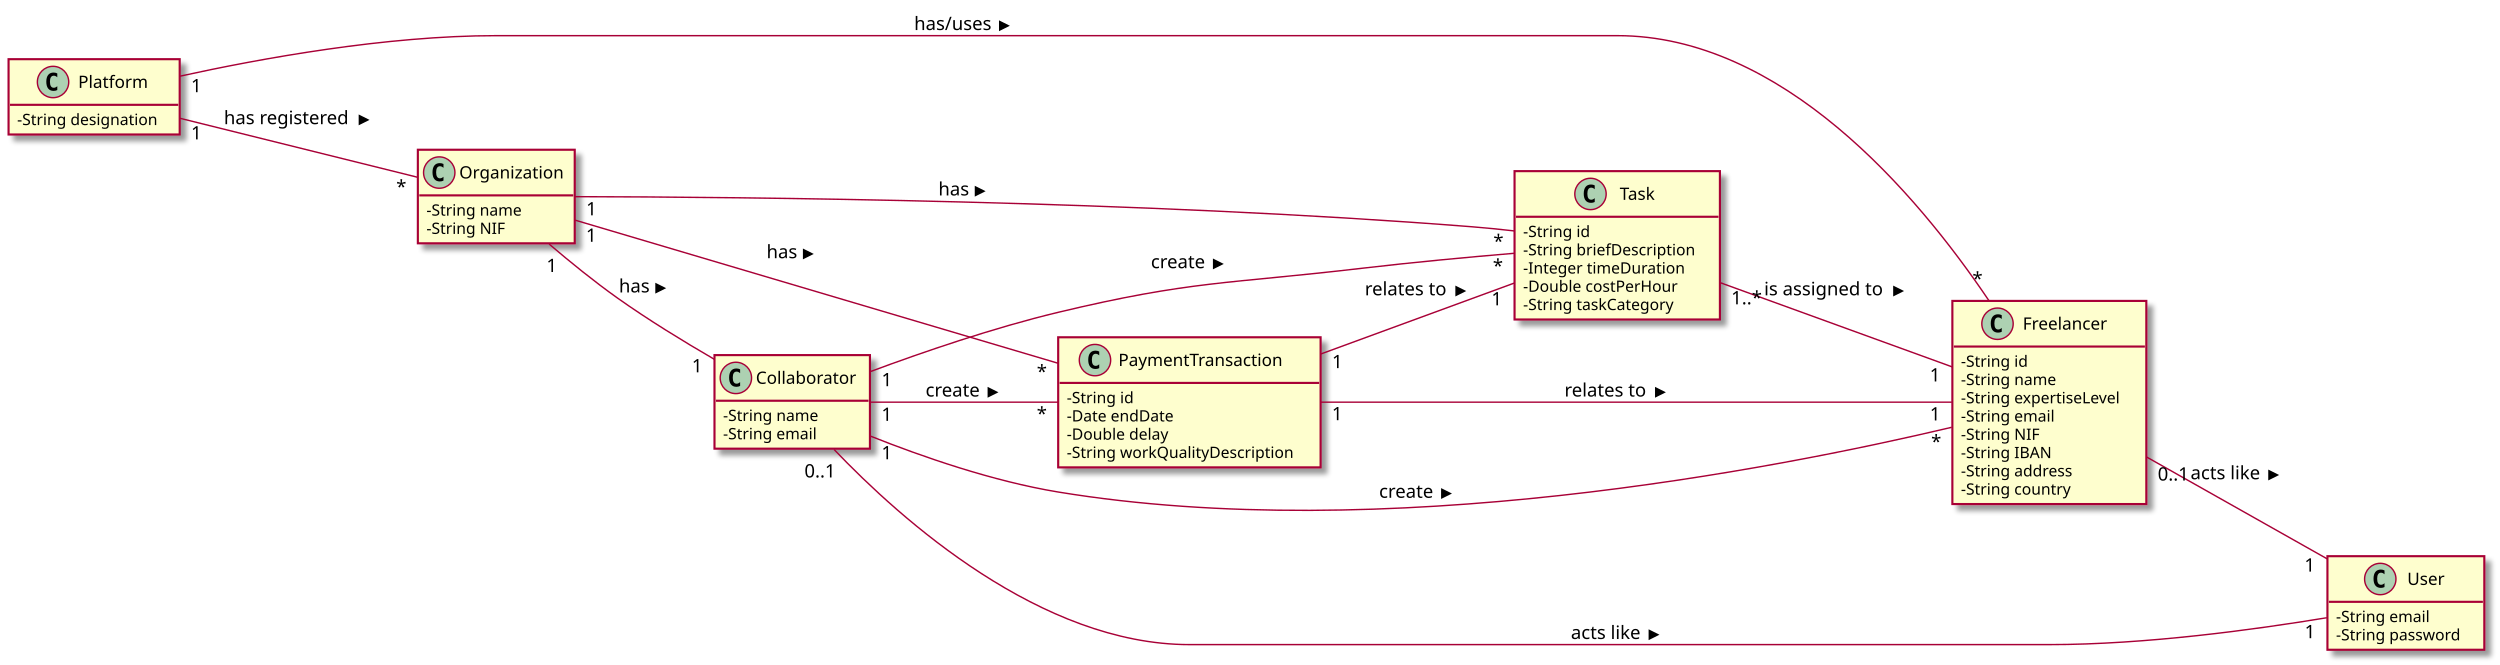
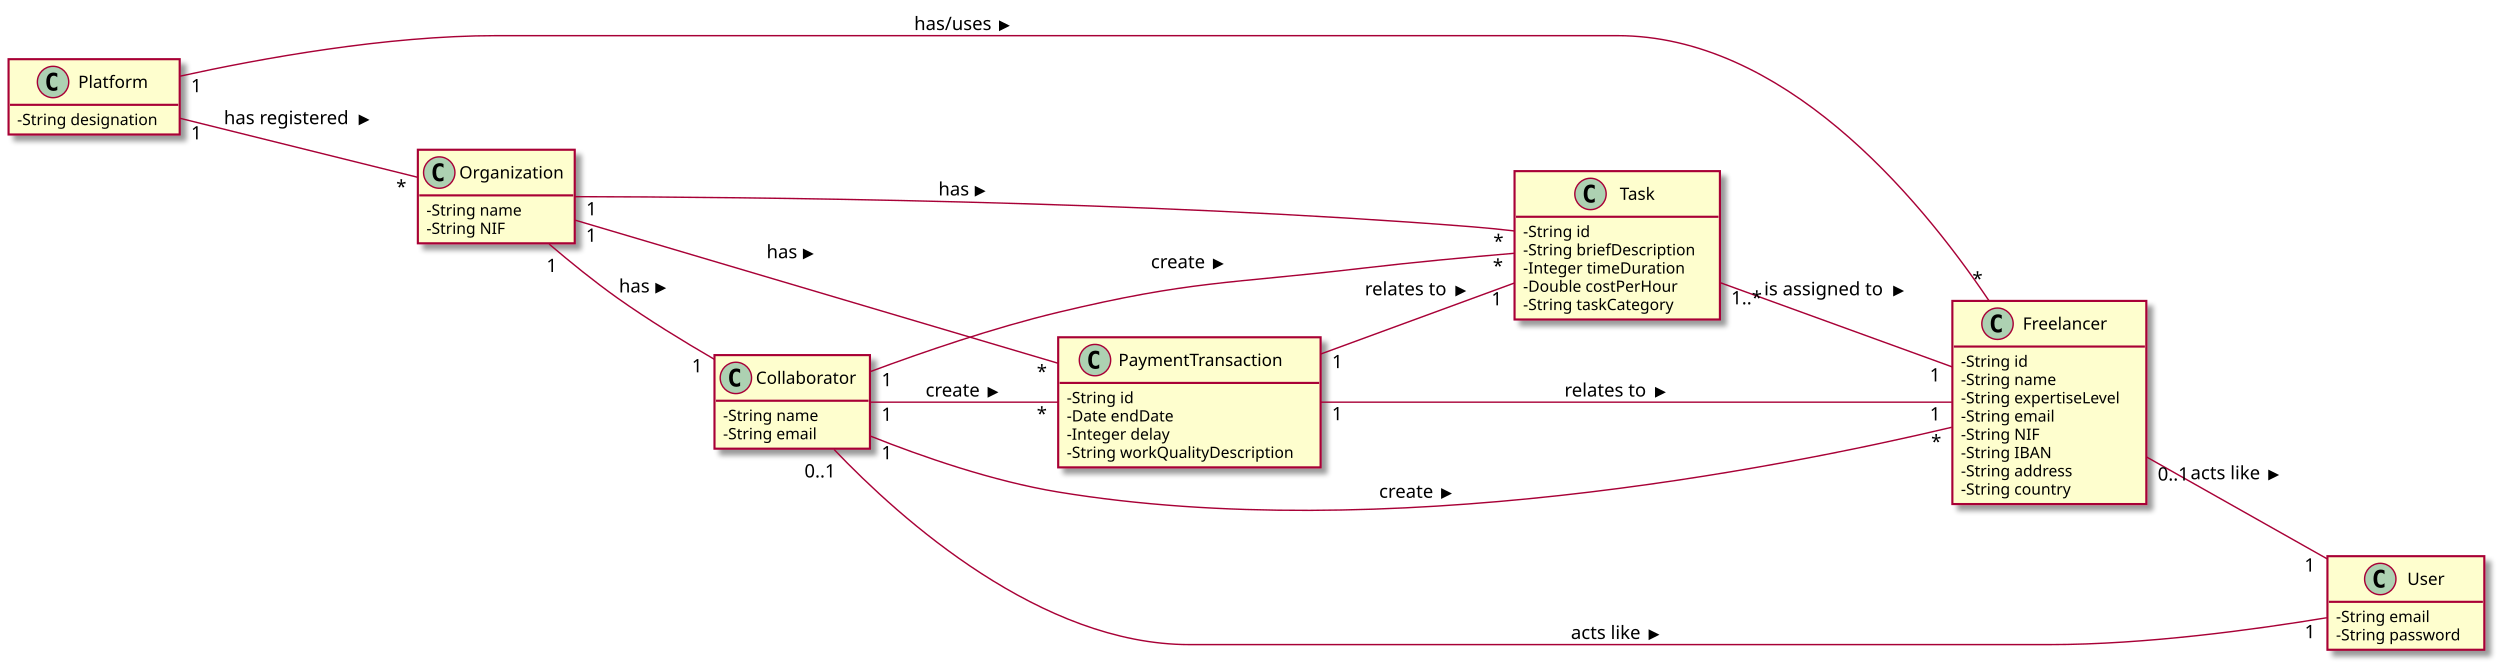
<svg xmlns="http://www.w3.org/2000/svg" contentScriptType="application/ecmascript" contentStyleType="text/css" height="466px" preserveAspectRatio="none" style="width:1753px;height:466px;" version="1.1" viewBox="0 0 1753 466" width="1753px" zoomAndPan="magnify">
  <defs>
-     <filter height="300%" id="fx4rfh7g1pk5a" width="300%" x="-1" y="-1">
+     <filter height="300%" id="f6mkc2n0ti83v" width="300%" x="-1" y="-1">
      <feGaussianBlur result="blurOut" stdDeviation="2.0" />
      <feColorMatrix in="blurOut" result="blurOut2" type="matrix" values="0 0 0 0 0 0 0 0 0 0 0 0 0 0 0 0 0 0 .4 0" />
      <feOffset dx="4.0" dy="4.0" in="blurOut2" result="blurOut3" />
      <feBlend in="SourceGraphic" in2="blurOut3" mode="normal" />
    </filter>
  </defs>
  <g>
-     <rect fill="#FEFECE" filter="url(#fx4rfh7g1pk5a)" height="52.805" id="Platform" style="stroke: #A80036; stroke-width: 1.5;" width="120" x="6" y="41.5" />
+     <rect fill="#FEFECE" filter="url(#f6mkc2n0ti83v)" height="52.805" id="Platform" style="stroke: #A80036; stroke-width: 1.5;" width="120" x="6" y="41.5" />
    <ellipse cx="37.2" cy="57.5" fill="#ADD1B2" rx="11" ry="11" style="stroke: #A80036; stroke-width: 1.0;" />
    <path d="M40.169,63.141 Q39.591,63.438 38.95,63.586 Q38.309,63.734 37.606,63.734 Q35.106,63.734 33.786,62.086 Q32.466,60.438 32.466,57.312 Q32.466,54.188 33.786,52.531 Q35.106,50.875 37.606,50.875 Q38.309,50.875 38.958,51.031 Q39.606,51.188 40.169,51.484 L40.169,54.203 Q39.544,53.625 38.95,53.352 Q38.356,53.078 37.731,53.078 Q36.388,53.078 35.7,54.148 Q35.013,55.219 35.013,57.312 Q35.013,59.406 35.7,60.477 Q36.388,61.547 37.731,61.547 Q38.356,61.547 38.95,61.273 Q39.544,61 40.169,60.422 L40.169,63.141 Z " />
    <text fill="#000000" font-family="sans-serif" font-size="12" lengthAdjust="spacingAndGlyphs" textLength="52" x="54.8" y="61.654">Platform</text>
    <line style="stroke: #A80036; stroke-width: 1.5;" x1="7" x2="125" y1="73.5" y2="73.5" />
    <text fill="#000000" font-family="sans-serif" font-size="11" lengthAdjust="spacingAndGlyphs" textLength="108" x="12" y="87.71">-String designation</text>
-     <rect fill="#FEFECE" filter="url(#fx4rfh7g1pk5a)" height="65.609" id="Organization" style="stroke: #A80036; stroke-width: 1.5;" width="110" x="293" y="105" />
+     <rect fill="#FEFECE" filter="url(#f6mkc2n0ti83v)" height="65.609" id="Organization" style="stroke: #A80036; stroke-width: 1.5;" width="110" x="293" y="105" />
    <ellipse cx="308" cy="121" fill="#ADD1B2" rx="11" ry="11" style="stroke: #A80036; stroke-width: 1.0;" />
    <path d="M310.969,126.641 Q310.391,126.938 309.75,127.086 Q309.109,127.234 308.406,127.234 Q305.906,127.234 304.586,125.586 Q303.266,123.938 303.266,120.812 Q303.266,117.688 304.586,116.031 Q305.906,114.375 308.406,114.375 Q309.109,114.375 309.758,114.531 Q310.406,114.688 310.969,114.984 L310.969,117.703 Q310.344,117.125 309.75,116.852 Q309.156,116.578 308.531,116.578 Q307.188,116.578 306.5,117.648 Q305.812,118.719 305.812,120.812 Q305.812,122.906 306.5,123.977 Q307.188,125.047 308.531,125.047 Q309.156,125.047 309.75,124.773 Q310.344,124.5 310.969,123.922 L310.969,126.641 Z " />
    <text fill="#000000" font-family="sans-serif" font-size="12" lengthAdjust="spacingAndGlyphs" textLength="78" x="322" y="125.154">Organization</text>
    <line style="stroke: #A80036; stroke-width: 1.5;" x1="294" x2="402" y1="137" y2="137" />
    <text fill="#000000" font-family="sans-serif" font-size="11" lengthAdjust="spacingAndGlyphs" textLength="74" x="299" y="151.21">-String name</text>
    <text fill="#000000" font-family="sans-serif" font-size="11" lengthAdjust="spacingAndGlyphs" textLength="59" x="299" y="164.015">-String NIF</text>
-     <rect fill="#FEFECE" filter="url(#fx4rfh7g1pk5a)" height="65.609" id="Collaborator" style="stroke: #A80036; stroke-width: 1.5;" width="109" x="501" y="249" />
+     <rect fill="#FEFECE" filter="url(#f6mkc2n0ti83v)" height="65.609" id="Collaborator" style="stroke: #A80036; stroke-width: 1.5;" width="109" x="501" y="249" />
    <ellipse cx="516" cy="265" fill="#ADD1B2" rx="11" ry="11" style="stroke: #A80036; stroke-width: 1.0;" />
    <path d="M518.969,270.641 Q518.391,270.938 517.75,271.086 Q517.109,271.234 516.406,271.234 Q513.906,271.234 512.586,269.586 Q511.266,267.938 511.266,264.812 Q511.266,261.688 512.586,260.031 Q513.906,258.375 516.406,258.375 Q517.109,258.375 517.758,258.531 Q518.406,258.688 518.969,258.984 L518.969,261.703 Q518.344,261.125 517.75,260.852 Q517.156,260.578 516.531,260.578 Q515.188,260.578 514.5,261.648 Q513.812,262.719 513.812,264.812 Q513.812,266.906 514.5,267.977 Q515.188,269.047 516.531,269.047 Q517.156,269.047 517.75,268.773 Q518.344,268.5 518.969,267.922 L518.969,270.641 Z " />
    <text fill="#000000" font-family="sans-serif" font-size="12" lengthAdjust="spacingAndGlyphs" textLength="77" x="530" y="269.154">Collaborator</text>
    <line style="stroke: #A80036; stroke-width: 1.5;" x1="502" x2="609" y1="281" y2="281" />
    <text fill="#000000" font-family="sans-serif" font-size="11" lengthAdjust="spacingAndGlyphs" textLength="74" x="507" y="295.21">-String name</text>
    <text fill="#000000" font-family="sans-serif" font-size="11" lengthAdjust="spacingAndGlyphs" textLength="73" x="507" y="308.015">-String email</text>
-     <rect fill="#FEFECE" filter="url(#fx4rfh7g1pk5a)" height="65.609" id="User" style="stroke: #A80036; stroke-width: 1.5;" width="110" x="1632" y="390" />
+     <rect fill="#FEFECE" filter="url(#f6mkc2n0ti83v)" height="65.609" id="User" style="stroke: #A80036; stroke-width: 1.5;" width="110" x="1632" y="390" />
    <ellipse cx="1669.05" cy="406" fill="#ADD1B2" rx="11" ry="11" style="stroke: #A80036; stroke-width: 1.0;" />
    <path d="M1672.019,411.641 Q1671.441,411.938 1670.8,412.086 Q1670.159,412.234 1669.456,412.234 Q1666.956,412.234 1665.636,410.586 Q1664.316,408.938 1664.316,405.812 Q1664.316,402.688 1665.636,401.031 Q1666.956,399.375 1669.456,399.375 Q1670.159,399.375 1670.808,399.531 Q1671.456,399.688 1672.019,399.984 L1672.019,402.703 Q1671.394,402.125 1670.8,401.852 Q1670.206,401.578 1669.581,401.578 Q1668.237,401.578 1667.55,402.648 Q1666.862,403.719 1666.862,405.812 Q1666.862,407.906 1667.55,408.977 Q1668.237,410.047 1669.581,410.047 Q1670.206,410.047 1670.8,409.773 Q1671.394,409.5 1672.019,408.922 L1672.019,411.641 Z " />
    <text fill="#000000" font-family="sans-serif" font-size="12" lengthAdjust="spacingAndGlyphs" textLength="29" x="1687.95" y="410.154">User</text>
    <line style="stroke: #A80036; stroke-width: 1.5;" x1="1633" x2="1741" y1="422" y2="422" />
    <text fill="#000000" font-family="sans-serif" font-size="11" lengthAdjust="spacingAndGlyphs" textLength="73" x="1638" y="436.21">-String email</text>
    <text fill="#000000" font-family="sans-serif" font-size="11" lengthAdjust="spacingAndGlyphs" textLength="98" x="1638" y="449.015">-String password</text>
-     <rect fill="#FEFECE" filter="url(#fx4rfh7g1pk5a)" height="142.438" id="Freelancer" style="stroke: #A80036; stroke-width: 1.5;" width="136" x="1369" y="211" />
+     <rect fill="#FEFECE" filter="url(#f6mkc2n0ti83v)" height="142.438" id="Freelancer" style="stroke: #A80036; stroke-width: 1.5;" width="136" x="1369" y="211" />
    <ellipse cx="1400.65" cy="227" fill="#ADD1B2" rx="11" ry="11" style="stroke: #A80036; stroke-width: 1.0;" />
    <path d="M1403.619,232.641 Q1403.041,232.938 1402.4,233.086 Q1401.759,233.234 1401.056,233.234 Q1398.556,233.234 1397.236,231.586 Q1395.916,229.938 1395.916,226.812 Q1395.916,223.688 1397.236,222.031 Q1398.556,220.375 1401.056,220.375 Q1401.759,220.375 1402.408,220.531 Q1403.056,220.688 1403.619,220.984 L1403.619,223.703 Q1402.994,223.125 1402.4,222.852 Q1401.806,222.578 1401.181,222.578 Q1399.838,222.578 1399.15,223.648 Q1398.463,224.719 1398.463,226.812 Q1398.463,228.906 1399.15,229.977 Q1399.838,231.047 1401.181,231.047 Q1401.806,231.047 1402.4,230.773 Q1402.994,230.5 1403.619,229.922 L1403.619,232.641 Z " />
    <text fill="#000000" font-family="sans-serif" font-size="12" lengthAdjust="spacingAndGlyphs" textLength="67" x="1418.35" y="231.154">Freelancer</text>
    <line style="stroke: #A80036; stroke-width: 1.5;" x1="1370" x2="1504" y1="243" y2="243" />
    <text fill="#000000" font-family="sans-serif" font-size="11" lengthAdjust="spacingAndGlyphs" textLength="52" x="1375" y="257.21">-String id</text>
    <text fill="#000000" font-family="sans-serif" font-size="11" lengthAdjust="spacingAndGlyphs" textLength="74" x="1375" y="270.015">-String name</text>
    <text fill="#000000" font-family="sans-serif" font-size="11" lengthAdjust="spacingAndGlyphs" textLength="124" x="1375" y="282.82">-String expertiseLevel</text>
    <text fill="#000000" font-family="sans-serif" font-size="11" lengthAdjust="spacingAndGlyphs" textLength="73" x="1375" y="295.625">-String email</text>
    <text fill="#000000" font-family="sans-serif" font-size="11" lengthAdjust="spacingAndGlyphs" textLength="59" x="1375" y="308.429">-String NIF</text>
    <text fill="#000000" font-family="sans-serif" font-size="11" lengthAdjust="spacingAndGlyphs" textLength="68" x="1375" y="321.234">-String IBAN</text>
    <text fill="#000000" font-family="sans-serif" font-size="11" lengthAdjust="spacingAndGlyphs" textLength="89" x="1375" y="334.039">-String address</text>
    <text fill="#000000" font-family="sans-serif" font-size="11" lengthAdjust="spacingAndGlyphs" textLength="84" x="1375" y="346.843">-String country</text>
-     <rect fill="#FEFECE" filter="url(#fx4rfh7g1pk5a)" height="104.023" id="Task" style="stroke: #A80036; stroke-width: 1.5;" width="144" x="1062" y="120" />
+     <rect fill="#FEFECE" filter="url(#f6mkc2n0ti83v)" height="104.023" id="Task" style="stroke: #A80036; stroke-width: 1.5;" width="144" x="1062" y="120" />
    <ellipse cx="1115.25" cy="136" fill="#ADD1B2" rx="11" ry="11" style="stroke: #A80036; stroke-width: 1.0;" />
    <path d="M1118.219,141.641 Q1117.641,141.938 1117,142.086 Q1116.359,142.234 1115.656,142.234 Q1113.156,142.234 1111.836,140.586 Q1110.516,138.938 1110.516,135.812 Q1110.516,132.688 1111.836,131.031 Q1113.156,129.375 1115.656,129.375 Q1116.359,129.375 1117.008,129.531 Q1117.656,129.688 1118.219,129.984 L1118.219,132.703 Q1117.594,132.125 1117,131.852 Q1116.406,131.578 1115.781,131.578 Q1114.438,131.578 1113.75,132.648 Q1113.062,133.719 1113.062,135.812 Q1113.062,137.906 1113.75,138.977 Q1114.438,140.047 1115.781,140.047 Q1116.406,140.047 1117,139.773 Q1117.594,139.5 1118.219,138.922 L1118.219,141.641 Z " />
    <text fill="#000000" font-family="sans-serif" font-size="12" lengthAdjust="spacingAndGlyphs" textLength="29" x="1135.75" y="140.154">Task</text>
    <line style="stroke: #A80036; stroke-width: 1.5;" x1="1063" x2="1205" y1="152" y2="152" />
    <text fill="#000000" font-family="sans-serif" font-size="11" lengthAdjust="spacingAndGlyphs" textLength="52" x="1068" y="166.21">-String id</text>
    <text fill="#000000" font-family="sans-serif" font-size="11" lengthAdjust="spacingAndGlyphs" textLength="132" x="1068" y="179.015">-String briefDescription</text>
    <text fill="#000000" font-family="sans-serif" font-size="11" lengthAdjust="spacingAndGlyphs" textLength="121" x="1068" y="191.82">-Integer timeDuration</text>
    <text fill="#000000" font-family="sans-serif" font-size="11" lengthAdjust="spacingAndGlyphs" textLength="117" x="1068" y="204.625">-Double costPerHour</text>
    <text fill="#000000" font-family="sans-serif" font-size="11" lengthAdjust="spacingAndGlyphs" textLength="117" x="1068" y="217.429">-String taskCategory</text>
-     <rect fill="#FEFECE" filter="url(#fx4rfh7g1pk5a)" height="91.219" id="PaymentTransaction" style="stroke: #A80036; stroke-width: 1.5;" width="184" x="742" y="236.5" />
+     <rect fill="#FEFECE" filter="url(#f6mkc2n0ti83v)" height="91.219" id="PaymentTransaction" style="stroke: #A80036; stroke-width: 1.5;" width="184" x="742" y="236.5" />
    <ellipse cx="767.8" cy="252.5" fill="#ADD1B2" rx="11" ry="11" style="stroke: #A80036; stroke-width: 1.0;" />
    <path d="M770.769,258.141 Q770.191,258.438 769.55,258.586 Q768.909,258.734 768.206,258.734 Q765.706,258.734 764.386,257.086 Q763.066,255.438 763.066,252.312 Q763.066,249.188 764.386,247.531 Q765.706,245.875 768.206,245.875 Q768.909,245.875 769.558,246.031 Q770.206,246.188 770.769,246.484 L770.769,249.203 Q770.144,248.625 769.55,248.352 Q768.956,248.078 768.331,248.078 Q766.987,248.078 766.3,249.148 Q765.612,250.219 765.612,252.312 Q765.612,254.406 766.3,255.477 Q766.987,256.547 768.331,256.547 Q768.956,256.547 769.55,256.273 Q770.144,256 770.769,255.422 L770.769,258.141 Z " />
    <text fill="#000000" font-family="sans-serif" font-size="12" lengthAdjust="spacingAndGlyphs" textLength="128" x="784.2" y="256.654">PaymentTransaction</text>
    <line style="stroke: #A80036; stroke-width: 1.5;" x1="743" x2="925" y1="268.5" y2="268.5" />
    <text fill="#000000" font-family="sans-serif" font-size="11" lengthAdjust="spacingAndGlyphs" textLength="52" x="748" y="282.71">-String id</text>
    <text fill="#000000" font-family="sans-serif" font-size="11" lengthAdjust="spacingAndGlyphs" textLength="81" x="748" y="295.515">-Date endDate</text>
-     <text fill="#000000" font-family="sans-serif" font-size="11" lengthAdjust="spacingAndGlyphs" textLength="77" x="748" y="308.32">-Double delay</text>
+     <text fill="#000000" font-family="sans-serif" font-size="11" lengthAdjust="spacingAndGlyphs" textLength="78" x="748" y="308.32">-Integer delay</text>
    <text fill="#000000" font-family="sans-serif" font-size="11" lengthAdjust="spacingAndGlyphs" textLength="172" x="748" y="321.125">-String workQualityDescription</text>
    <path d="M126.15,82.931 C175.487,95.177 244.769,112.375 292.727,124.28 " fill="none" id="Platform-Organization" style="stroke: #A80036; stroke-width: 1.0;" />
    <text fill="#000000" font-family="sans-serif" font-size="13" lengthAdjust="spacingAndGlyphs" textLength="92" x="157" y="87.067">has registered</text>
    <polygon fill="#000000" points="252,81.066,258,84.066,252,87.066,252,81.066" style="stroke: #000000; stroke-width: 1.0;" />
    <text fill="#000000" font-family="sans-serif" font-size="13" lengthAdjust="spacingAndGlyphs" textLength="8" x="133.969" y="97.752">1</text>
    <text fill="#000000" font-family="sans-serif" font-size="13" lengthAdjust="spacingAndGlyphs" textLength="7" x="277.829" y="135.546">*</text>
    <path d="M126.106,53.442 C182.925,40.968 270.742,25 348,25 C348,25 348,25 1134,25 C1249.366,25 1343.319,134.695 1394.596,210.752 " fill="none" id="Platform-Freelancer" style="stroke: #A80036; stroke-width: 1.0;" />
    <text fill="#000000" font-family="sans-serif" font-size="13" lengthAdjust="spacingAndGlyphs" textLength="57" x="641" y="21.067">has/uses</text>
    <polygon fill="#000000" points="701,15.066,707,18.066,701,21.066,701,15.066" style="stroke: #000000; stroke-width: 1.0;" />
    <text fill="#000000" font-family="sans-serif" font-size="13" lengthAdjust="spacingAndGlyphs" textLength="8" x="133.919" y="64.669">1</text>
    <text fill="#000000" font-family="sans-serif" font-size="13" lengthAdjust="spacingAndGlyphs" textLength="7" x="1383.078" y="200.053">*</text>
    <path d="M385.059,171.137 C399.599,183.549 416.686,197.436 433,209 C454.51,224.248 479.324,239.443 500.97,251.991 " fill="none" id="Organization-Collaborator" style="stroke: #A80036; stroke-width: 1.0;" />
    <text fill="#000000" font-family="sans-serif" font-size="13" lengthAdjust="spacingAndGlyphs" textLength="23" x="434" y="205.067">has</text>
    <polygon fill="#000000" points="460,199.066,466,202.066,460,205.066,460,199.066" style="stroke: #000000; stroke-width: 1.0;" />
    <text fill="#000000" font-family="sans-serif" font-size="13" lengthAdjust="spacingAndGlyphs" textLength="8" x="383.155" y="190.744">1</text>
    <text fill="#000000" font-family="sans-serif" font-size="13" lengthAdjust="spacingAndGlyphs" textLength="8" x="485.106" y="261.068">1</text>
    <path d="M403.068,137.899 C519.403,138.079 798.677,140.593 1032,159 C1041.699,159.765 1051.891,160.794 1061.927,161.939 " fill="none" id="Organization-Task" style="stroke: #A80036; stroke-width: 1.0;" />
    <text fill="#000000" font-family="sans-serif" font-size="13" lengthAdjust="spacingAndGlyphs" textLength="23" x="658" y="137.067">has</text>
    <polygon fill="#000000" points="684,131.066,690,134.066,684,137.066,684,131.066" style="stroke: #000000; stroke-width: 1.0;" />
    <text fill="#000000" font-family="sans-serif" font-size="13" lengthAdjust="spacingAndGlyphs" textLength="8" x="411.005" y="150.995">1</text>
    <text fill="#000000" font-family="sans-serif" font-size="13" lengthAdjust="spacingAndGlyphs" textLength="7" x="1047.134" y="173.747">*</text>
    <path d="M403.277,154.378 C485.751,178.815 641.989,225.108 741.899,254.711 " fill="none" id="Organization-PaymentTransaction" style="stroke: #A80036; stroke-width: 1.0;" />
    <text fill="#000000" font-family="sans-serif" font-size="13" lengthAdjust="spacingAndGlyphs" textLength="23" x="537.5" y="181.067">has</text>
    <polygon fill="#000000" points="563.5,175.066,569.5,178.066,563.5,181.066,563.5,175.066" style="stroke: #000000; stroke-width: 1.0;" />
    <text fill="#000000" font-family="sans-serif" font-size="13" lengthAdjust="spacingAndGlyphs" textLength="8" x="410.872" y="169.538">1</text>
    <text fill="#000000" font-family="sans-serif" font-size="13" lengthAdjust="spacingAndGlyphs" textLength="7" x="726.982" y="265.135">*</text>
    <path d="M584.848,315.181 C632.031,364.654 730.053,452 834,452 C834,452 834,452 1437,452 C1504.289,452 1581.09,441.506 1631.609,433.143 " fill="none" id="Collaborator-User" style="stroke: #A80036; stroke-width: 1.0;" />
    <text fill="#000000" font-family="sans-serif" font-size="13" lengthAdjust="spacingAndGlyphs" textLength="52" x="1101.5" y="448.067">acts like</text>
    <polygon fill="#000000" points="1156.5,442.066,1162.5,445.066,1156.5,448.066,1156.5,442.066" style="stroke: #000000; stroke-width: 1.0;" />
    <text fill="#000000" font-family="sans-serif" font-size="13" lengthAdjust="spacingAndGlyphs" textLength="24" x="564.046" y="334.797">0..1</text>
    <text fill="#000000" font-family="sans-serif" font-size="13" lengthAdjust="spacingAndGlyphs" textLength="8" x="1615.999" y="447.504">1</text>
    <path d="M1505.314,320.529 C1545.071,342.952 1594.534,370.849 1631.808,391.872 " fill="none" id="Freelancer-User" style="stroke: #A80036; stroke-width: 1.0;" />
    <text fill="#000000" font-family="sans-serif" font-size="13" lengthAdjust="spacingAndGlyphs" textLength="52" x="1536" y="336.067">acts like</text>
    <polygon fill="#000000" points="1591,330.066,1597,333.066,1591,336.066,1591,330.066" style="stroke: #000000; stroke-width: 1.0;" />
    <text fill="#000000" font-family="sans-serif" font-size="13" lengthAdjust="spacingAndGlyphs" textLength="24" x="1512.968" y="336.968">0..1</text>
    <text fill="#000000" font-family="sans-serif" font-size="13" lengthAdjust="spacingAndGlyphs" textLength="8" x="1615.854" y="400.798">1</text>
    <path d="M610.191,305.743 C646.733,320.281 696.305,337.49 742,345 C969.744,382.427 1243.394,329.266 1368.517,299.613 " fill="none" id="Collaborator-Freelancer" style="stroke: #A80036; stroke-width: 1.0;" />
    <text fill="#000000" font-family="sans-serif" font-size="13" lengthAdjust="spacingAndGlyphs" textLength="41" x="967" y="349.067">create</text>
    <polygon fill="#000000" points="1011,343.066,1017,346.066,1011,349.066,1011,343.066" style="stroke: #000000; stroke-width: 1.0;" />
    <text fill="#000000" font-family="sans-serif" font-size="13" lengthAdjust="spacingAndGlyphs" textLength="8" x="618.077" y="322.043">1</text>
    <text fill="#000000" font-family="sans-serif" font-size="13" lengthAdjust="spacingAndGlyphs" textLength="7" x="1354.093" y="314.254">*</text>
    <path d="M610.222,260.578 C646.986,246.918 696.796,229.814 742,219 C835.467,196.64 860.55,199.195 956,188 C990.668,183.934 1029.241,180.352 1061.592,177.613 " fill="none" id="Collaborator-Task" style="stroke: #A80036; stroke-width: 1.0;" />
    <text fill="#000000" font-family="sans-serif" font-size="13" lengthAdjust="spacingAndGlyphs" textLength="41" x="807" y="188.067">create</text>
    <polygon fill="#000000" points="851,182.066,857,185.066,851,188.066,851,182.066" style="stroke: #000000; stroke-width: 1.0;" />
    <text fill="#000000" font-family="sans-serif" font-size="13" lengthAdjust="spacingAndGlyphs" textLength="8" x="618.112" y="270.809">1</text>
    <text fill="#000000" font-family="sans-serif" font-size="13" lengthAdjust="spacingAndGlyphs" textLength="7" x="1046.764" y="191.038">*</text>
    <path d="M610.19,282 C647.655,282 698.261,282 741.876,282 " fill="none" id="Collaborator-PaymentTransaction" style="stroke: #A80036; stroke-width: 1.0;" />
    <text fill="#000000" font-family="sans-serif" font-size="13" lengthAdjust="spacingAndGlyphs" textLength="41" x="649" y="278.067">create</text>
    <polygon fill="#000000" points="693,272.066,699,275.066,693,278.066,693,272.066" style="stroke: #000000; stroke-width: 1.0;" />
    <text fill="#000000" font-family="sans-serif" font-size="13" lengthAdjust="spacingAndGlyphs" textLength="8" x="618.077" y="295.11">1</text>
    <text fill="#000000" font-family="sans-serif" font-size="13" lengthAdjust="spacingAndGlyphs" textLength="7" x="726.957" y="294.684">*</text>
    <path d="M926.239,282 C1048.144,282 1260.112,282 1368.658,282 " fill="none" id="PaymentTransaction-Freelancer" style="stroke: #A80036; stroke-width: 1.0;" />
    <text fill="#000000" font-family="sans-serif" font-size="13" lengthAdjust="spacingAndGlyphs" textLength="61" x="1097" y="278.067">relates to</text>
    <polygon fill="#000000" points="1161,272.066,1167,275.066,1161,278.066,1161,272.066" style="stroke: #000000; stroke-width: 1.0;" />
    <text fill="#000000" font-family="sans-serif" font-size="13" lengthAdjust="spacingAndGlyphs" textLength="8" x="933.908" y="294.661">1</text>
    <text fill="#000000" font-family="sans-serif" font-size="13" lengthAdjust="spacingAndGlyphs" textLength="8" x="1353.198" y="294.825">1</text>
    <path d="M926.049,248.249 C969.625,232.271 1020.912,213.465 1061.649,198.529 " fill="none" id="PaymentTransaction-Task" style="stroke: #A80036; stroke-width: 1.0;" />
    <text fill="#000000" font-family="sans-serif" font-size="13" lengthAdjust="spacingAndGlyphs" textLength="61" x="957" y="207.067">relates to</text>
    <polygon fill="#000000" points="1021,201.066,1027,204.066,1021,207.066,1021,201.066" style="stroke: #000000; stroke-width: 1.0;" />
    <text fill="#000000" font-family="sans-serif" font-size="13" lengthAdjust="spacingAndGlyphs" textLength="8" x="934.003" y="258.138">1</text>
    <text fill="#000000" font-family="sans-serif" font-size="13" lengthAdjust="spacingAndGlyphs" textLength="8" x="1045.776" y="214.11">1</text>
    <path d="M1206.191,198.208 C1255.553,216.128 1320.558,239.727 1368.999,257.313 " fill="none" id="Task-Freelancer" style="stroke: #A80036; stroke-width: 1.0;" />
    <text fill="#000000" font-family="sans-serif" font-size="13" lengthAdjust="spacingAndGlyphs" textLength="88" x="1237" y="207.067">is assigned to</text>
    <polygon fill="#000000" points="1328,201.066,1334,204.066,1328,207.066,1328,201.066" style="stroke: #000000; stroke-width: 1.0;" />
    <text fill="#000000" font-family="sans-serif" font-size="13" lengthAdjust="spacingAndGlyphs" textLength="23" x="1213.906" y="213.387">1..*</text>
    <text fill="#000000" font-family="sans-serif" font-size="13" lengthAdjust="spacingAndGlyphs" textLength="8" x="1353.124" y="267.484">1</text>
  </g>
</svg>
